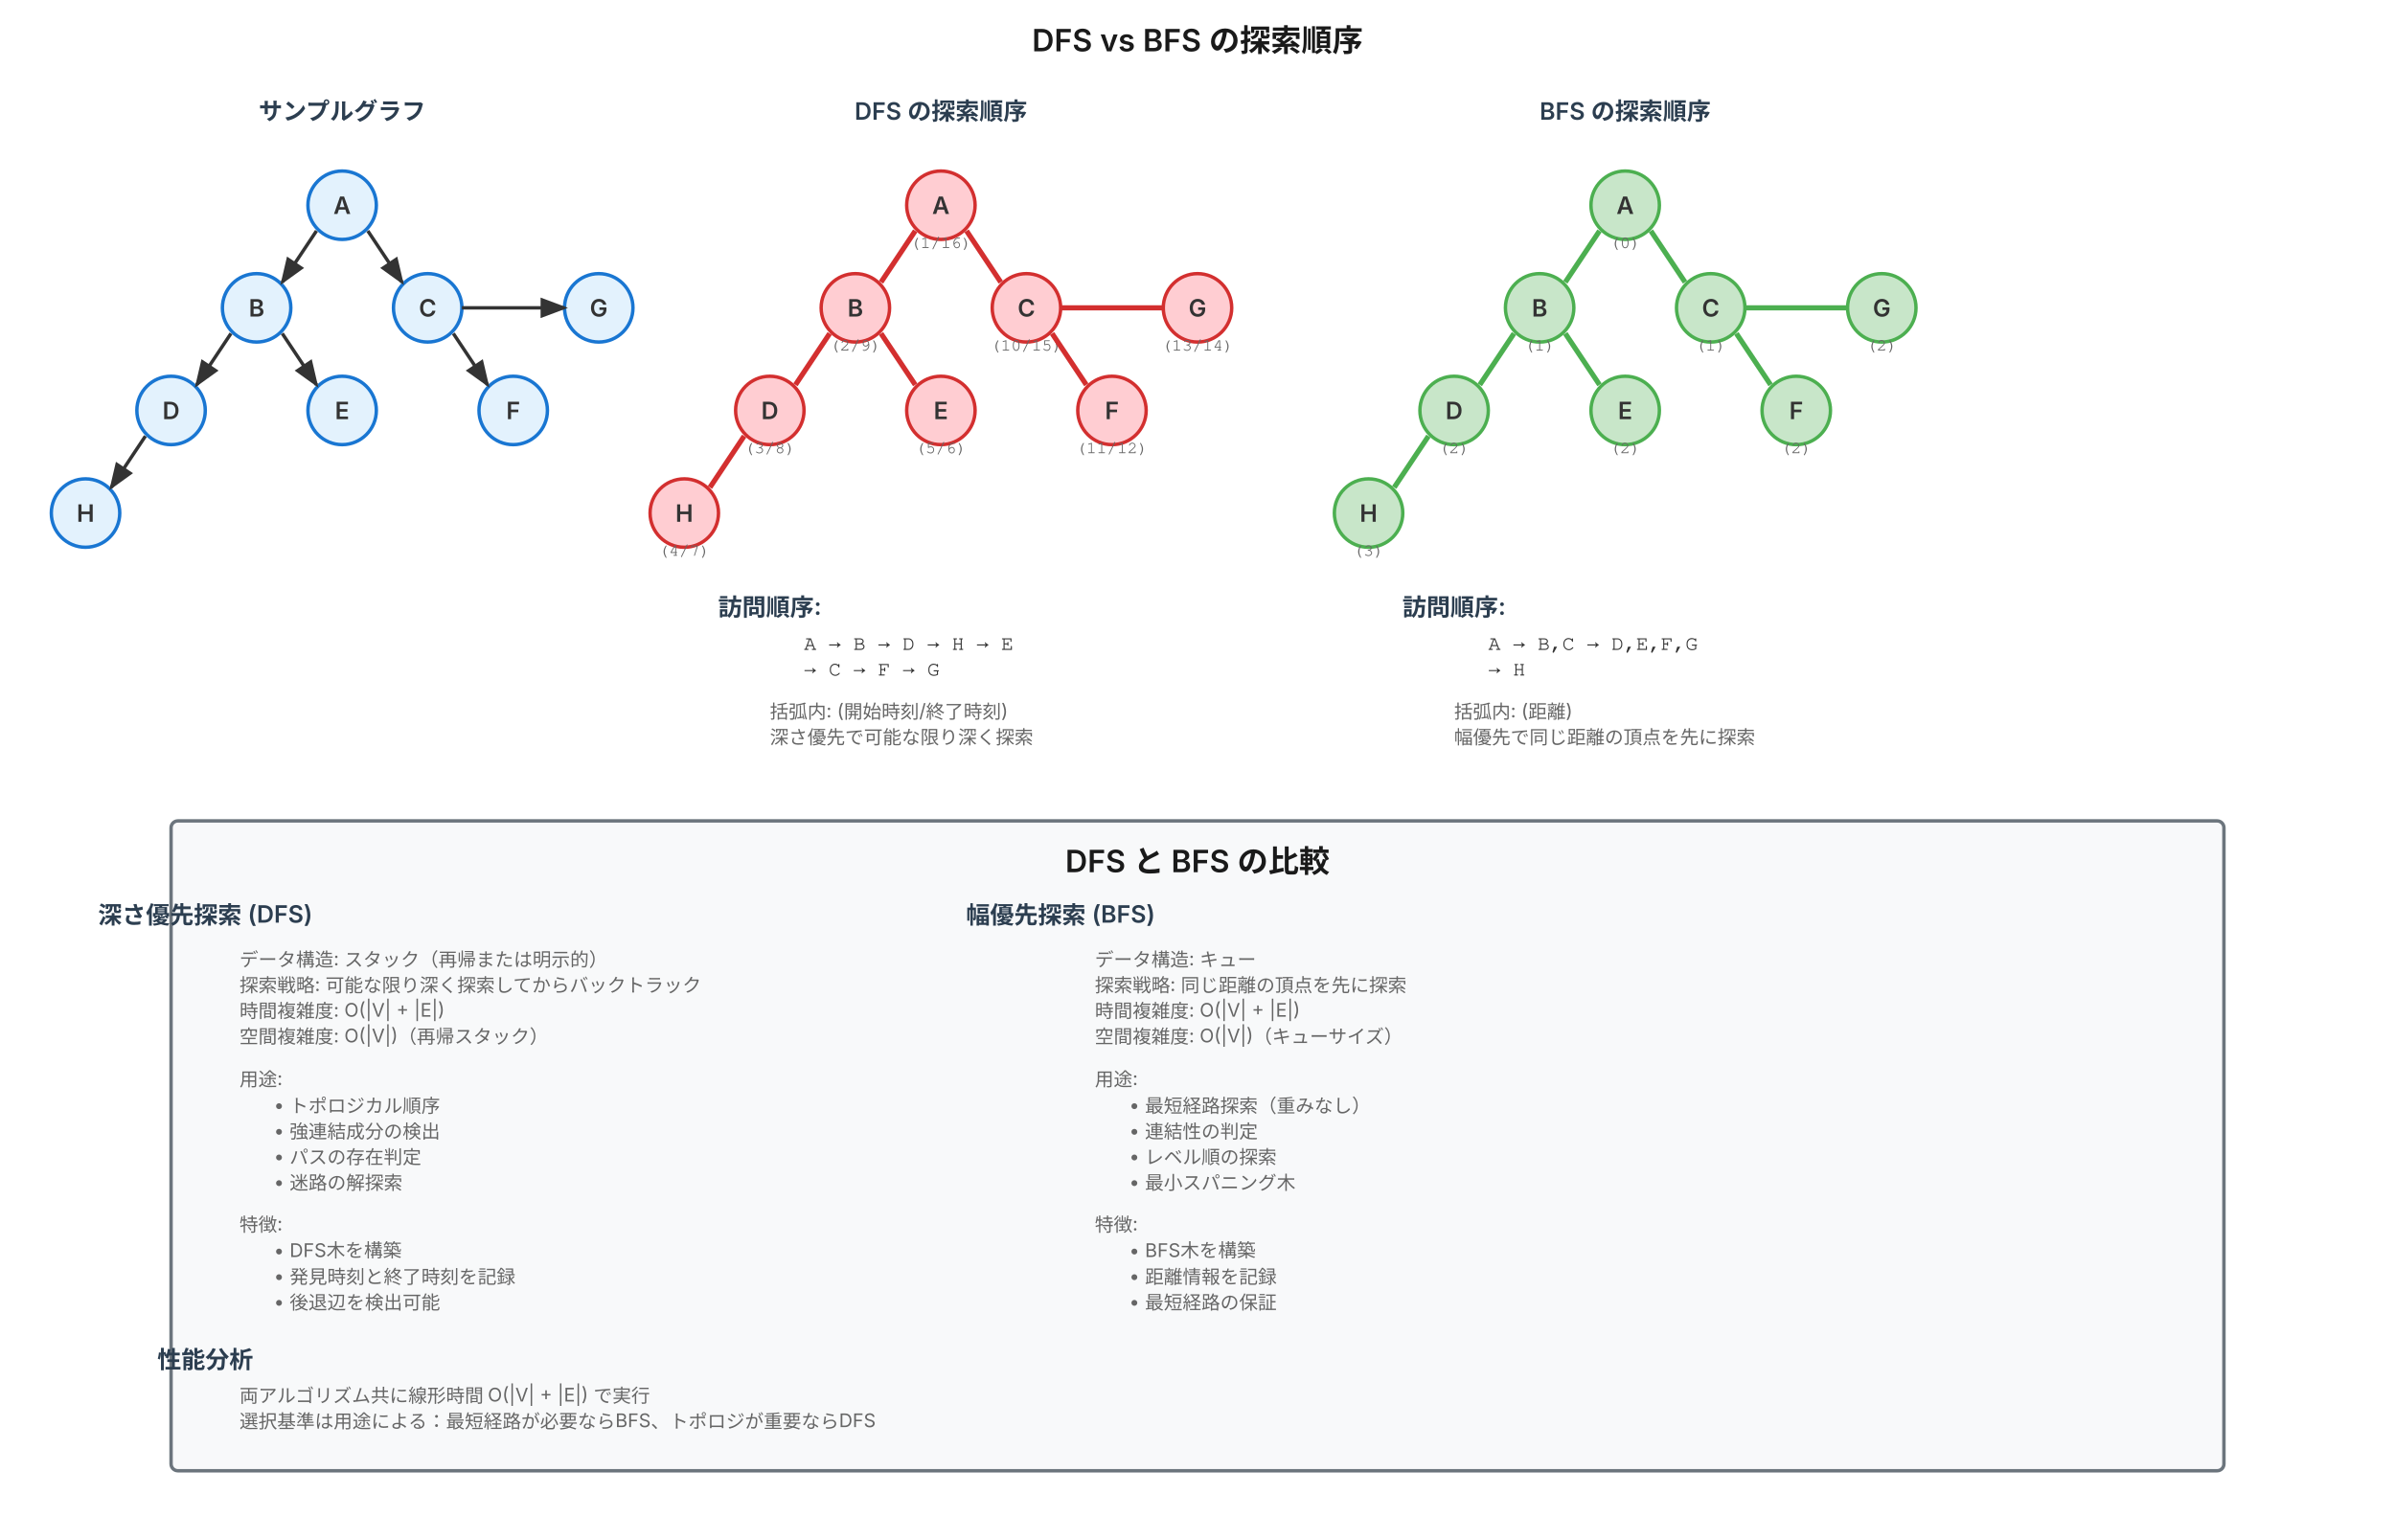
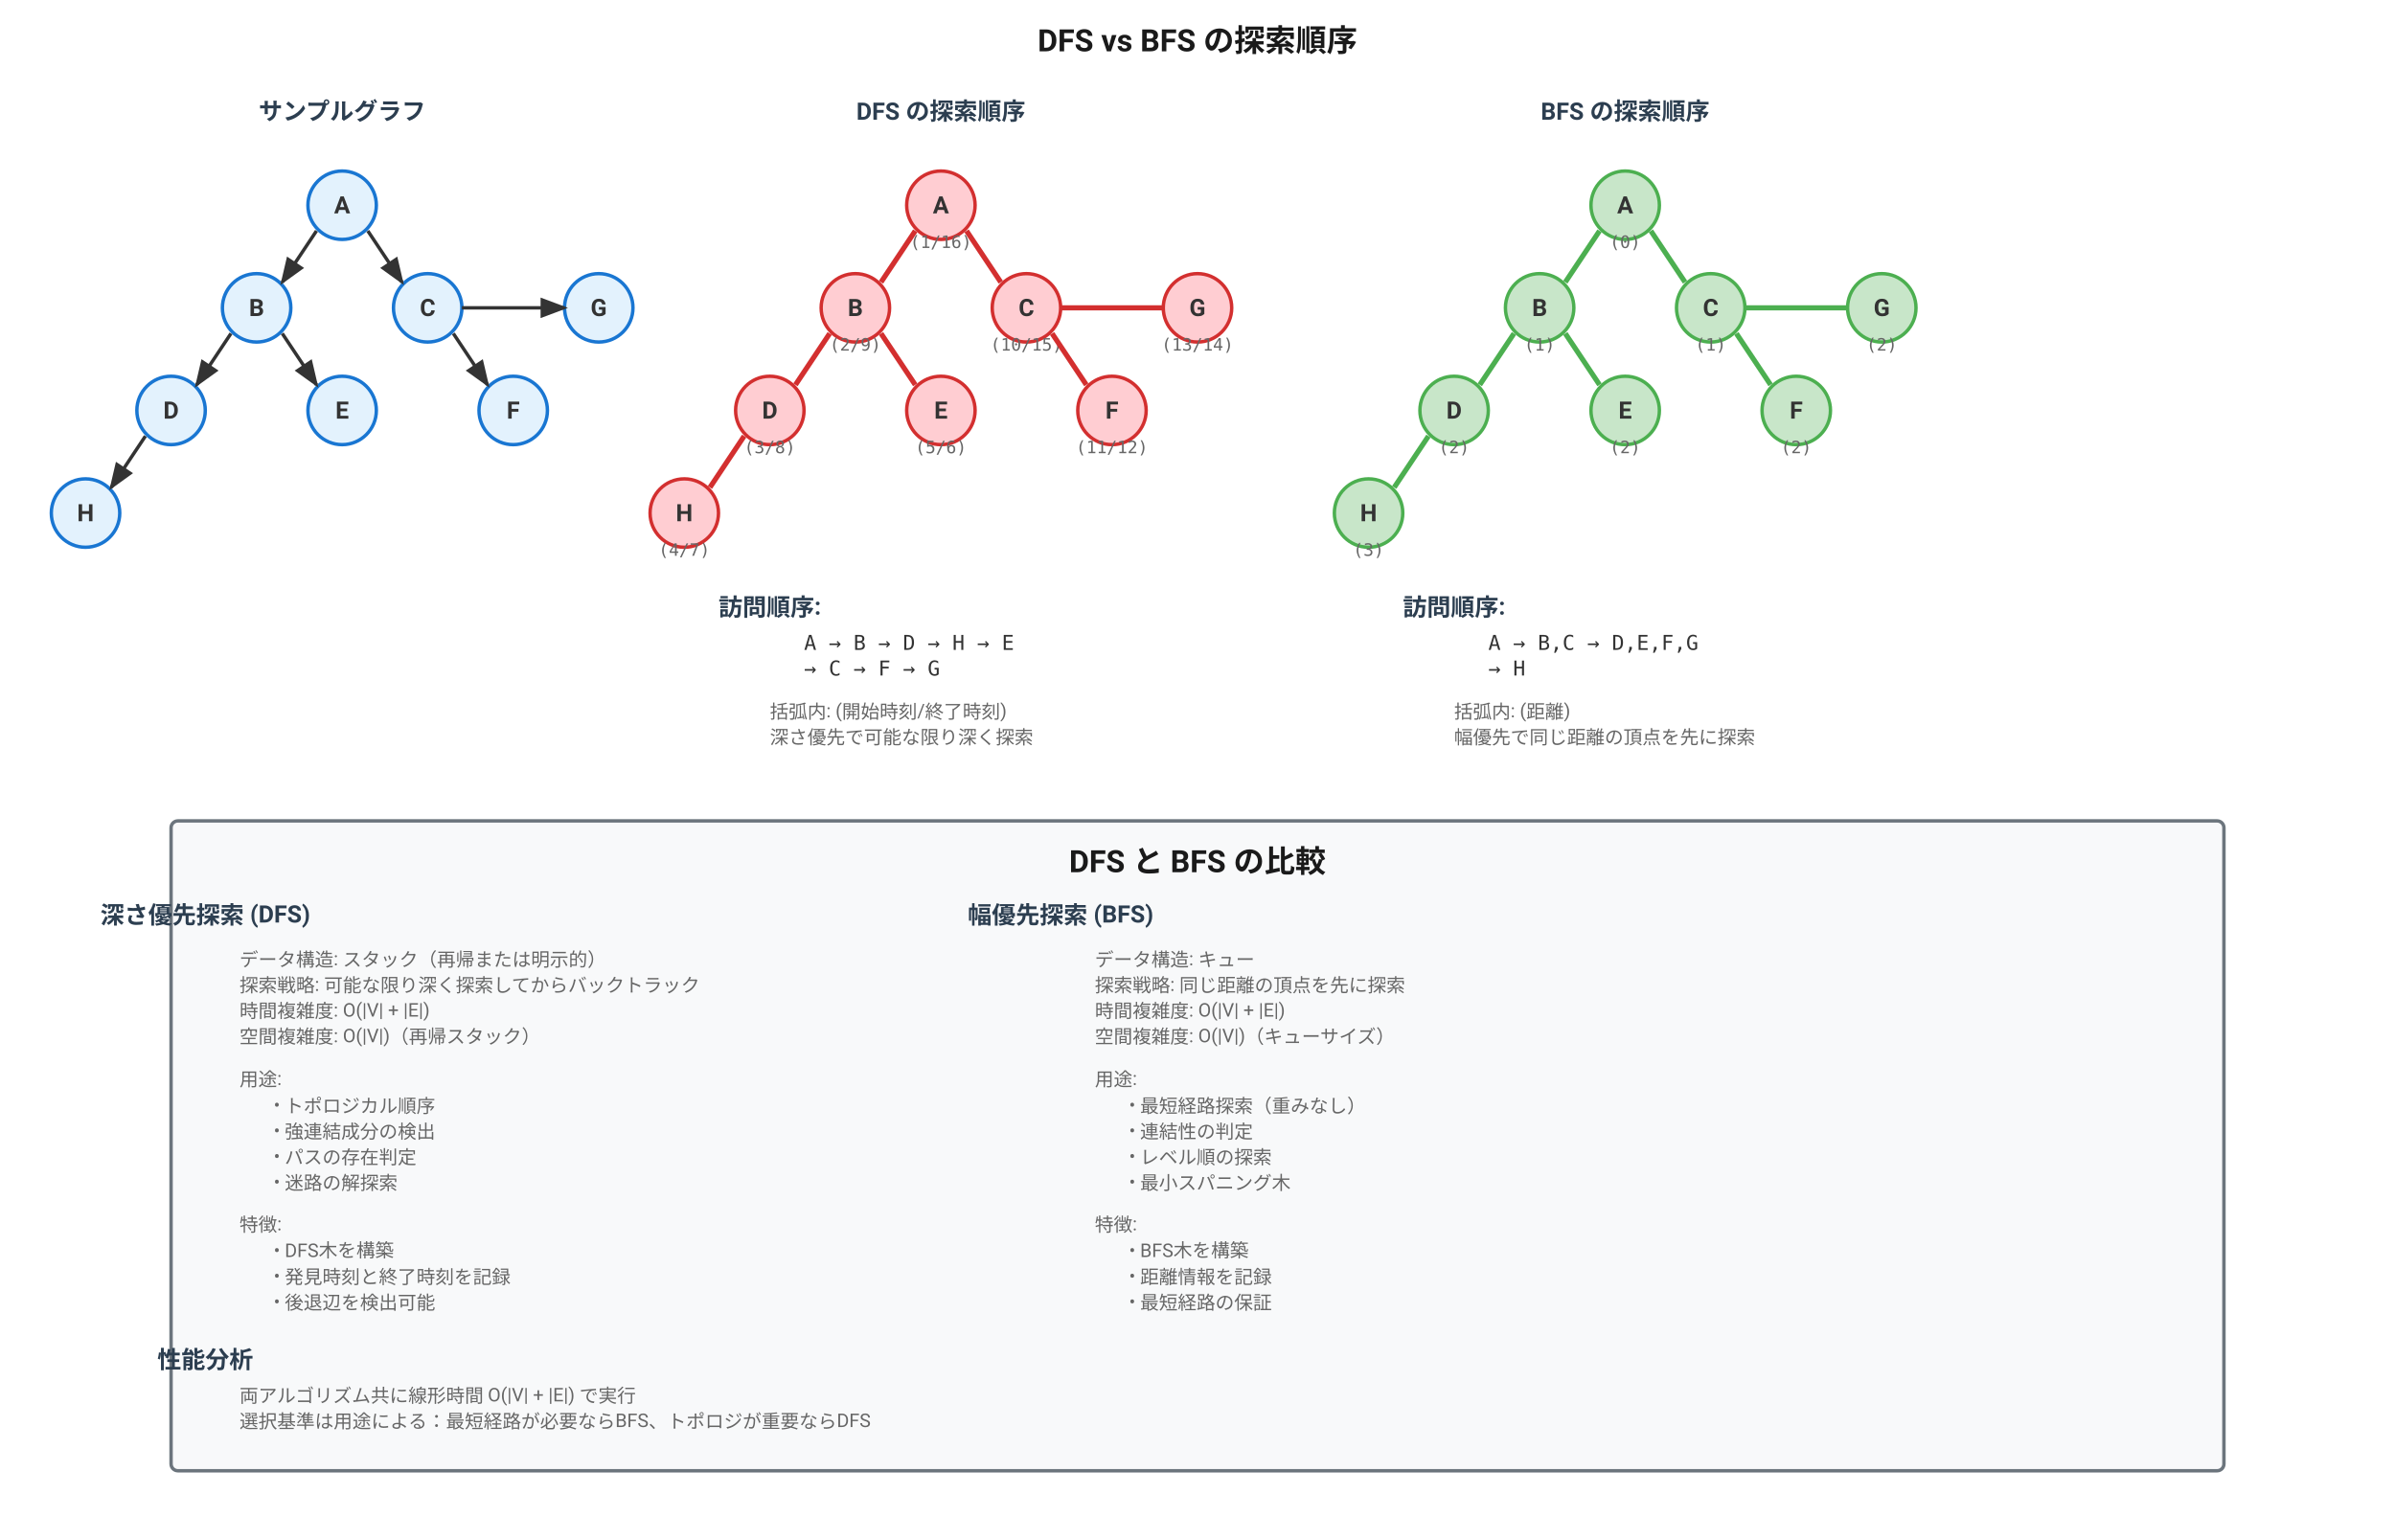
<svg xmlns="http://www.w3.org/2000/svg" viewBox="0 0 1400 900">
  <defs>
    <style>
      .vertex { fill: #e3f2fd; stroke: #1976d2; stroke-width: 2px; }
      .dfs-vertex { fill: #ffcdd2; stroke: #d32f2f; stroke-width: 2px; }
      .bfs-vertex { fill: #c8e6c9; stroke: #4caf50; stroke-width: 2px; }
      .edge { stroke: #333; stroke-width: 2px; fill: none; marker-end: url(#arrowhead); }
      .dfs-edge { stroke: #d32f2f; stroke-width: 3px; fill: none; }
      .bfs-edge { stroke: #4caf50; stroke-width: 3px; fill: none; }
      
      .title { 
-         font-family: Inter, Helvetica, sans-serif;
+         font-family: -apple-system, BlinkMacSystemFont, "Segoe UI", Roboto, "Helvetica Neue", Arial, "Noto Sans", sans-serif;
        font-size: 18px; 
        font-weight: 600; 
        text-anchor: middle; 
        fill: #1a1a1a;
      }
      
      .subtitle { 
-         font-family: Inter, Helvetica, sans-serif;
+         font-family: -apple-system, BlinkMacSystemFont, "Segoe UI", Roboto, "Helvetica Neue", Arial, "Noto Sans", sans-serif;
        font-size: 14px; 
        font-weight: 600; 
        text-anchor: middle; 
        fill: #2c3e50;
      }
      
      .vertex-label { 
-         font-family: Inter, Helvetica, sans-serif;
+         font-family: -apple-system, BlinkMacSystemFont, "Segoe UI", Roboto, "Helvetica Neue", Arial, "Noto Sans", sans-serif;
        font-size: 14px; 
        font-weight: 600; 
        text-anchor: middle; 
        dominant-baseline: central;
        fill: #333;
      }
      
      .time-label { 
-         font-family: Courier, monospace;
+         font-family: "Monaco", "Menlo", "Ubuntu Mono", "Consolas", "source-code-pro", monospace;
        font-size: 10px; 
        font-weight: 500; 
        text-anchor: middle; 
        fill: #666;
      }
      
      .description { 
-         font-family: Inter, Helvetica, sans-serif;
+         font-family: -apple-system, BlinkMacSystemFont, "Segoe UI", Roboto, "Helvetica Neue", Arial, "Noto Sans", sans-serif;
        font-size: 11px; 
        font-weight: 400; 
        text-anchor: start; 
        fill: #666;
      }
      
      .order-text { 
-         font-family: Courier, monospace;
+         font-family: "Monaco", "Menlo", "Ubuntu Mono", "Consolas", "source-code-pro", monospace;
        font-size: 12px; 
        font-weight: 500; 
        text-anchor: start; 
        fill: #333;
      }
    </style>
    <marker id="arrowhead" markerWidth="8" markerHeight="6" refX="7" refY="3" orient="auto">
      <polygon points="0 0, 8 3, 0 6" fill="#333" />
    </marker>
  </defs>
  <text x="700" y="30" class="title">DFS vs BFS の探索順序</text>
  <g id="sample-graph">
    <text x="200" y="70" class="subtitle">サンプルグラフ</text>
    <circle cx="200" cy="120" r="20" class="vertex" />
    <text x="200" y="120" class="vertex-label">A</text>
    <circle cx="150" cy="180" r="20" class="vertex" />
    <text x="150" y="180" class="vertex-label">B</text>
    <circle cx="250" cy="180" r="20" class="vertex" />
    <text x="250" y="180" class="vertex-label">C</text>
    <circle cx="100" cy="240" r="20" class="vertex" />
    <text x="100" y="240" class="vertex-label">D</text>
    <circle cx="200" cy="240" r="20" class="vertex" />
    <text x="200" y="240" class="vertex-label">E</text>
    <circle cx="300" cy="240" r="20" class="vertex" />
    <text x="300" y="240" class="vertex-label">F</text>
    <circle cx="350" cy="180" r="20" class="vertex" />
    <text x="350" y="180" class="vertex-label">G</text>
    <circle cx="50" cy="300" r="20" class="vertex" />
    <text x="50" y="300" class="vertex-label">H</text>
    <line x1="185" y1="135" x2="165" y2="165" class="edge" />
    <line x1="215" y1="135" x2="235" y2="165" class="edge" />
    <line x1="135" y1="195" x2="115" y2="225" class="edge" />
    <line x1="165" y1="195" x2="185" y2="225" class="edge" />
    <line x1="265" y1="195" x2="285" y2="225" class="edge" />
    <line x1="270" y1="180" x2="330" y2="180" class="edge" />
    <line x1="85" y1="255" x2="65" y2="285" class="edge" />
  </g>
  <g id="dfs-exploration">
    <text x="550" y="70" class="subtitle">DFS の探索順序</text>
    <circle cx="550" cy="120" r="20" class="dfs-vertex" />
    <text x="550" y="120" class="vertex-label">A</text>
    <text x="550" y="145" class="time-label">(1/16)</text>
    <circle cx="500" cy="180" r="20" class="dfs-vertex" />
    <text x="500" y="180" class="vertex-label">B</text>
    <text x="500" y="205" class="time-label">(2/9)</text>
    <circle cx="600" cy="180" r="20" class="dfs-vertex" />
    <text x="600" y="180" class="vertex-label">C</text>
    <text x="600" y="205" class="time-label">(10/15)</text>
    <circle cx="450" cy="240" r="20" class="dfs-vertex" />
    <text x="450" y="240" class="vertex-label">D</text>
    <text x="450" y="265" class="time-label">(3/8)</text>
    <circle cx="550" cy="240" r="20" class="dfs-vertex" />
    <text x="550" y="240" class="vertex-label">E</text>
    <text x="550" y="265" class="time-label">(5/6)</text>
    <circle cx="650" cy="240" r="20" class="dfs-vertex" />
    <text x="650" y="240" class="vertex-label">F</text>
    <text x="650" y="265" class="time-label">(11/12)</text>
    <circle cx="700" cy="180" r="20" class="dfs-vertex" />
    <text x="700" y="180" class="vertex-label">G</text>
    <text x="700" y="205" class="time-label">(13/14)</text>
    <circle cx="400" cy="300" r="20" class="dfs-vertex" />
    <text x="400" y="300" class="vertex-label">H</text>
    <text x="400" y="325" class="time-label">(4/7)</text>
    <line x1="535" y1="135" x2="515" y2="165" class="dfs-edge" />
    <line x1="565" y1="135" x2="585" y2="165" class="dfs-edge" />
    <line x1="485" y1="195" x2="465" y2="225" class="dfs-edge" />
    <line x1="515" y1="195" x2="535" y2="225" class="dfs-edge" />
    <line x1="615" y1="195" x2="635" y2="225" class="dfs-edge" />
    <line x1="620" y1="180" x2="680" y2="180" class="dfs-edge" />
    <line x1="435" y1="255" x2="415" y2="285" class="dfs-edge" />
    <text x="450" y="360" class="subtitle">訪問順序:</text>
    <text x="470" y="380" class="order-text">A → B → D → H → E</text>
    <text x="470" y="395" class="order-text">→ C → F → G</text>
    <text x="450" y="420" class="description">括弧内: (開始時刻/終了時刻)</text>
    <text x="450" y="435" class="description">深さ優先で可能な限り深く探索</text>
  </g>
  <g id="bfs-exploration">
    <text x="950" y="70" class="subtitle">BFS の探索順序</text>
    <circle cx="950" cy="120" r="20" class="bfs-vertex" />
    <text x="950" y="120" class="vertex-label">A</text>
    <text x="950" y="145" class="time-label">(0)</text>
    <circle cx="900" cy="180" r="20" class="bfs-vertex" />
    <text x="900" y="180" class="vertex-label">B</text>
    <text x="900" y="205" class="time-label">(1)</text>
    <circle cx="1000" cy="180" r="20" class="bfs-vertex" />
    <text x="1000" y="180" class="vertex-label">C</text>
    <text x="1000" y="205" class="time-label">(1)</text>
    <circle cx="850" cy="240" r="20" class="bfs-vertex" />
    <text x="850" y="240" class="vertex-label">D</text>
    <text x="850" y="265" class="time-label">(2)</text>
    <circle cx="950" cy="240" r="20" class="bfs-vertex" />
    <text x="950" y="240" class="vertex-label">E</text>
    <text x="950" y="265" class="time-label">(2)</text>
    <circle cx="1050" cy="240" r="20" class="bfs-vertex" />
    <text x="1050" y="240" class="vertex-label">F</text>
    <text x="1050" y="265" class="time-label">(2)</text>
    <circle cx="1100" cy="180" r="20" class="bfs-vertex" />
    <text x="1100" y="180" class="vertex-label">G</text>
    <text x="1100" y="205" class="time-label">(2)</text>
    <circle cx="800" cy="300" r="20" class="bfs-vertex" />
    <text x="800" y="300" class="vertex-label">H</text>
    <text x="800" y="325" class="time-label">(3)</text>
    <line x1="935" y1="135" x2="915" y2="165" class="bfs-edge" />
    <line x1="965" y1="135" x2="985" y2="165" class="bfs-edge" />
    <line x1="885" y1="195" x2="865" y2="225" class="bfs-edge" />
    <line x1="915" y1="195" x2="935" y2="225" class="bfs-edge" />
    <line x1="1015" y1="195" x2="1035" y2="225" class="bfs-edge" />
    <line x1="1020" y1="180" x2="1080" y2="180" class="bfs-edge" />
    <line x1="835" y1="255" x2="815" y2="285" class="bfs-edge" />
    <text x="850" y="360" class="subtitle">訪問順序:</text>
    <text x="870" y="380" class="order-text">A → B,C → D,E,F,G</text>
    <text x="870" y="395" class="order-text">→ H</text>
    <text x="850" y="420" class="description">括弧内: (距離)</text>
    <text x="850" y="435" class="description">幅優先で同じ距離の頂点を先に探索</text>
  </g>
  <rect x="100" y="480" width="1200" height="380" style="fill: #f8f9fa; stroke: #6c757d; stroke-width: 2px; rx: 4px;" />
  <text x="700" y="510" class="title">DFS と BFS の比較</text>
  <text x="120" y="540" class="subtitle">深さ優先探索 (DFS)</text>
  <text x="140" y="565" class="description">データ構造: スタック（再帰または明示的）</text>
  <text x="140" y="580" class="description">探索戦略: 可能な限り深く探索してからバックトラック</text>
  <text x="140" y="595" class="description">時間複雑度: O(|V| + |E|)</text>
  <text x="140" y="610" class="description">空間複雑度: O(|V|)（再帰スタック）</text>
  <text x="140" y="635" class="description">用途:</text>
  <text x="160" y="650" class="description">• トポロジカル順序</text>
  <text x="160" y="665" class="description">• 強連結成分の検出</text>
  <text x="160" y="680" class="description">• パスの存在判定</text>
  <text x="160" y="695" class="description">• 迷路の解探索</text>
  <text x="140" y="720" class="description">特徴:</text>
  <text x="160" y="735" class="description">• DFS木を構築</text>
  <text x="160" y="750" class="description">• 発見時刻と終了時刻を記録</text>
  <text x="160" y="765" class="description">• 後退辺を検出可能</text>
  <text x="620" y="540" class="subtitle">幅優先探索 (BFS)</text>
  <text x="640" y="565" class="description">データ構造: キュー</text>
  <text x="640" y="580" class="description">探索戦略: 同じ距離の頂点を先に探索</text>
  <text x="640" y="595" class="description">時間複雑度: O(|V| + |E|)</text>
  <text x="640" y="610" class="description">空間複雑度: O(|V|)（キューサイズ）</text>
  <text x="640" y="635" class="description">用途:</text>
  <text x="660" y="650" class="description">• 最短経路探索（重みなし）</text>
  <text x="660" y="665" class="description">• 連結性の判定</text>
  <text x="660" y="680" class="description">• レベル順の探索</text>
  <text x="660" y="695" class="description">• 最小スパニング木</text>
  <text x="640" y="720" class="description">特徴:</text>
  <text x="660" y="735" class="description">• BFS木を構築</text>
  <text x="660" y="750" class="description">• 距離情報を記録</text>
  <text x="660" y="765" class="description">• 最短経路の保証</text>
  <text x="120" y="800" class="subtitle">性能分析</text>
  <text x="140" y="820" class="description">両アルゴリズム共に線形時間 O(|V| + |E|) で実行</text>
  <text x="140" y="835" class="description">選択基準は用途による：最短経路が必要ならBFS、トポロジが重要ならDFS</text>
</svg>
